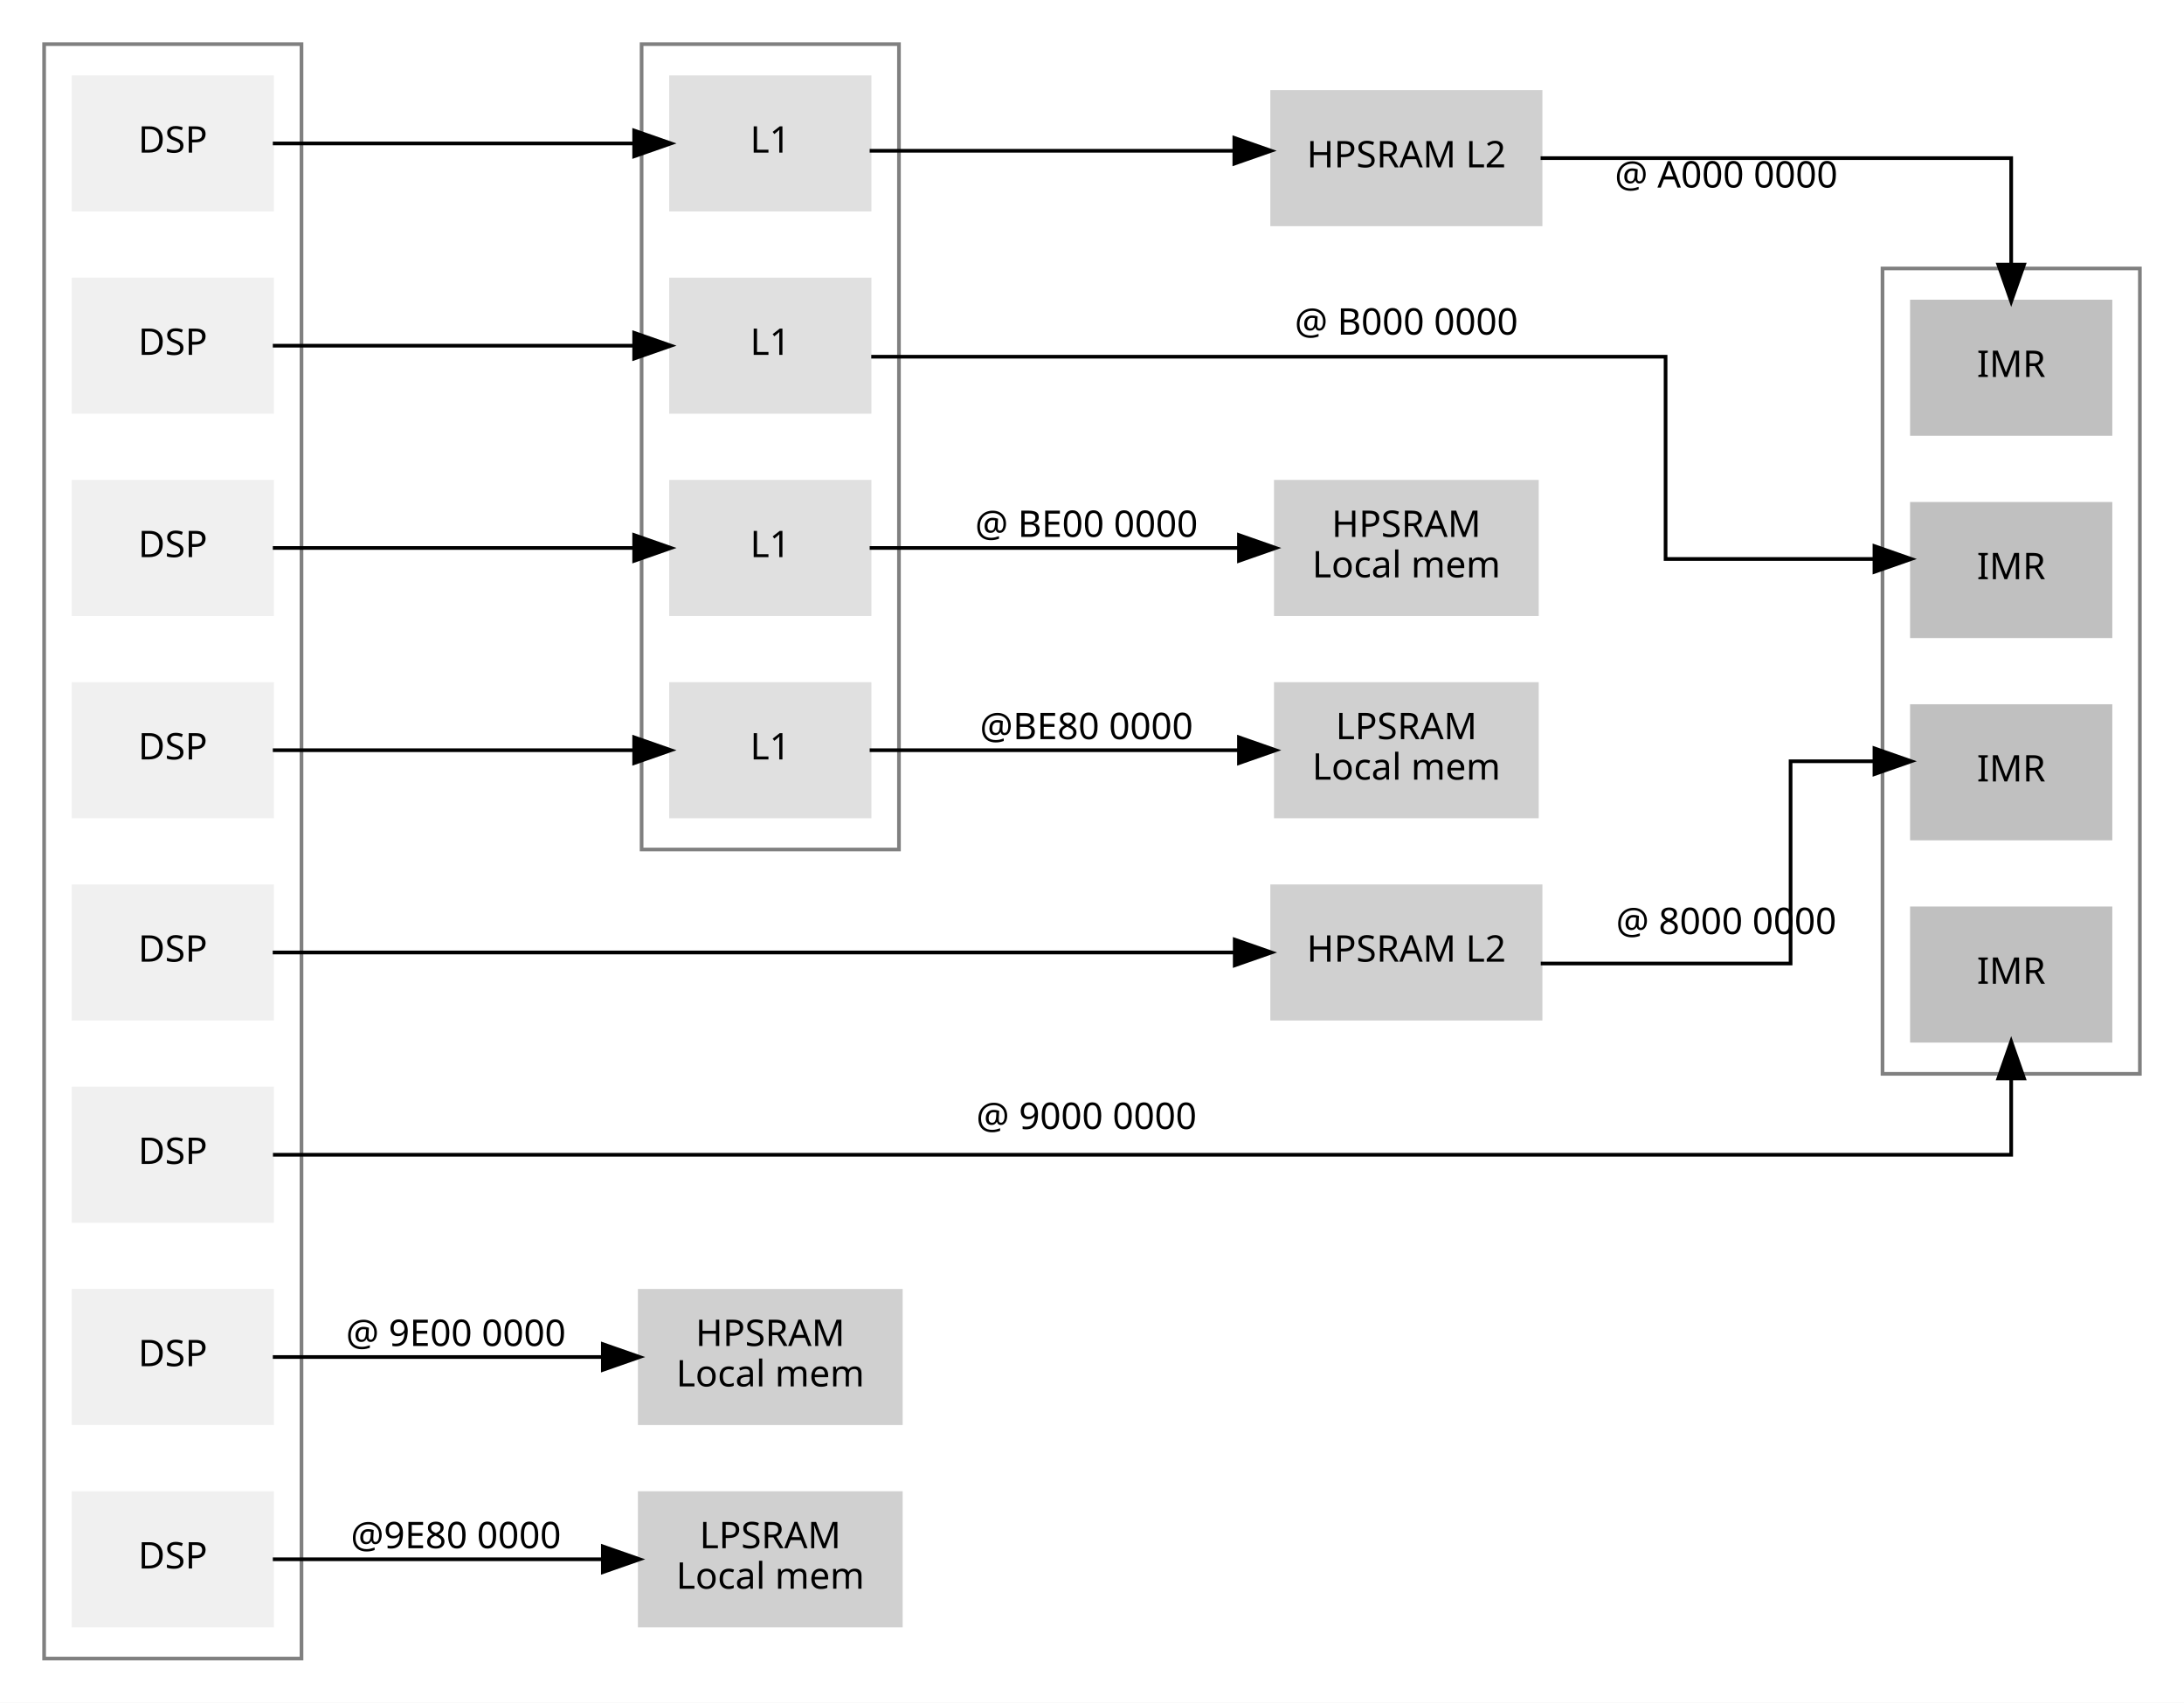
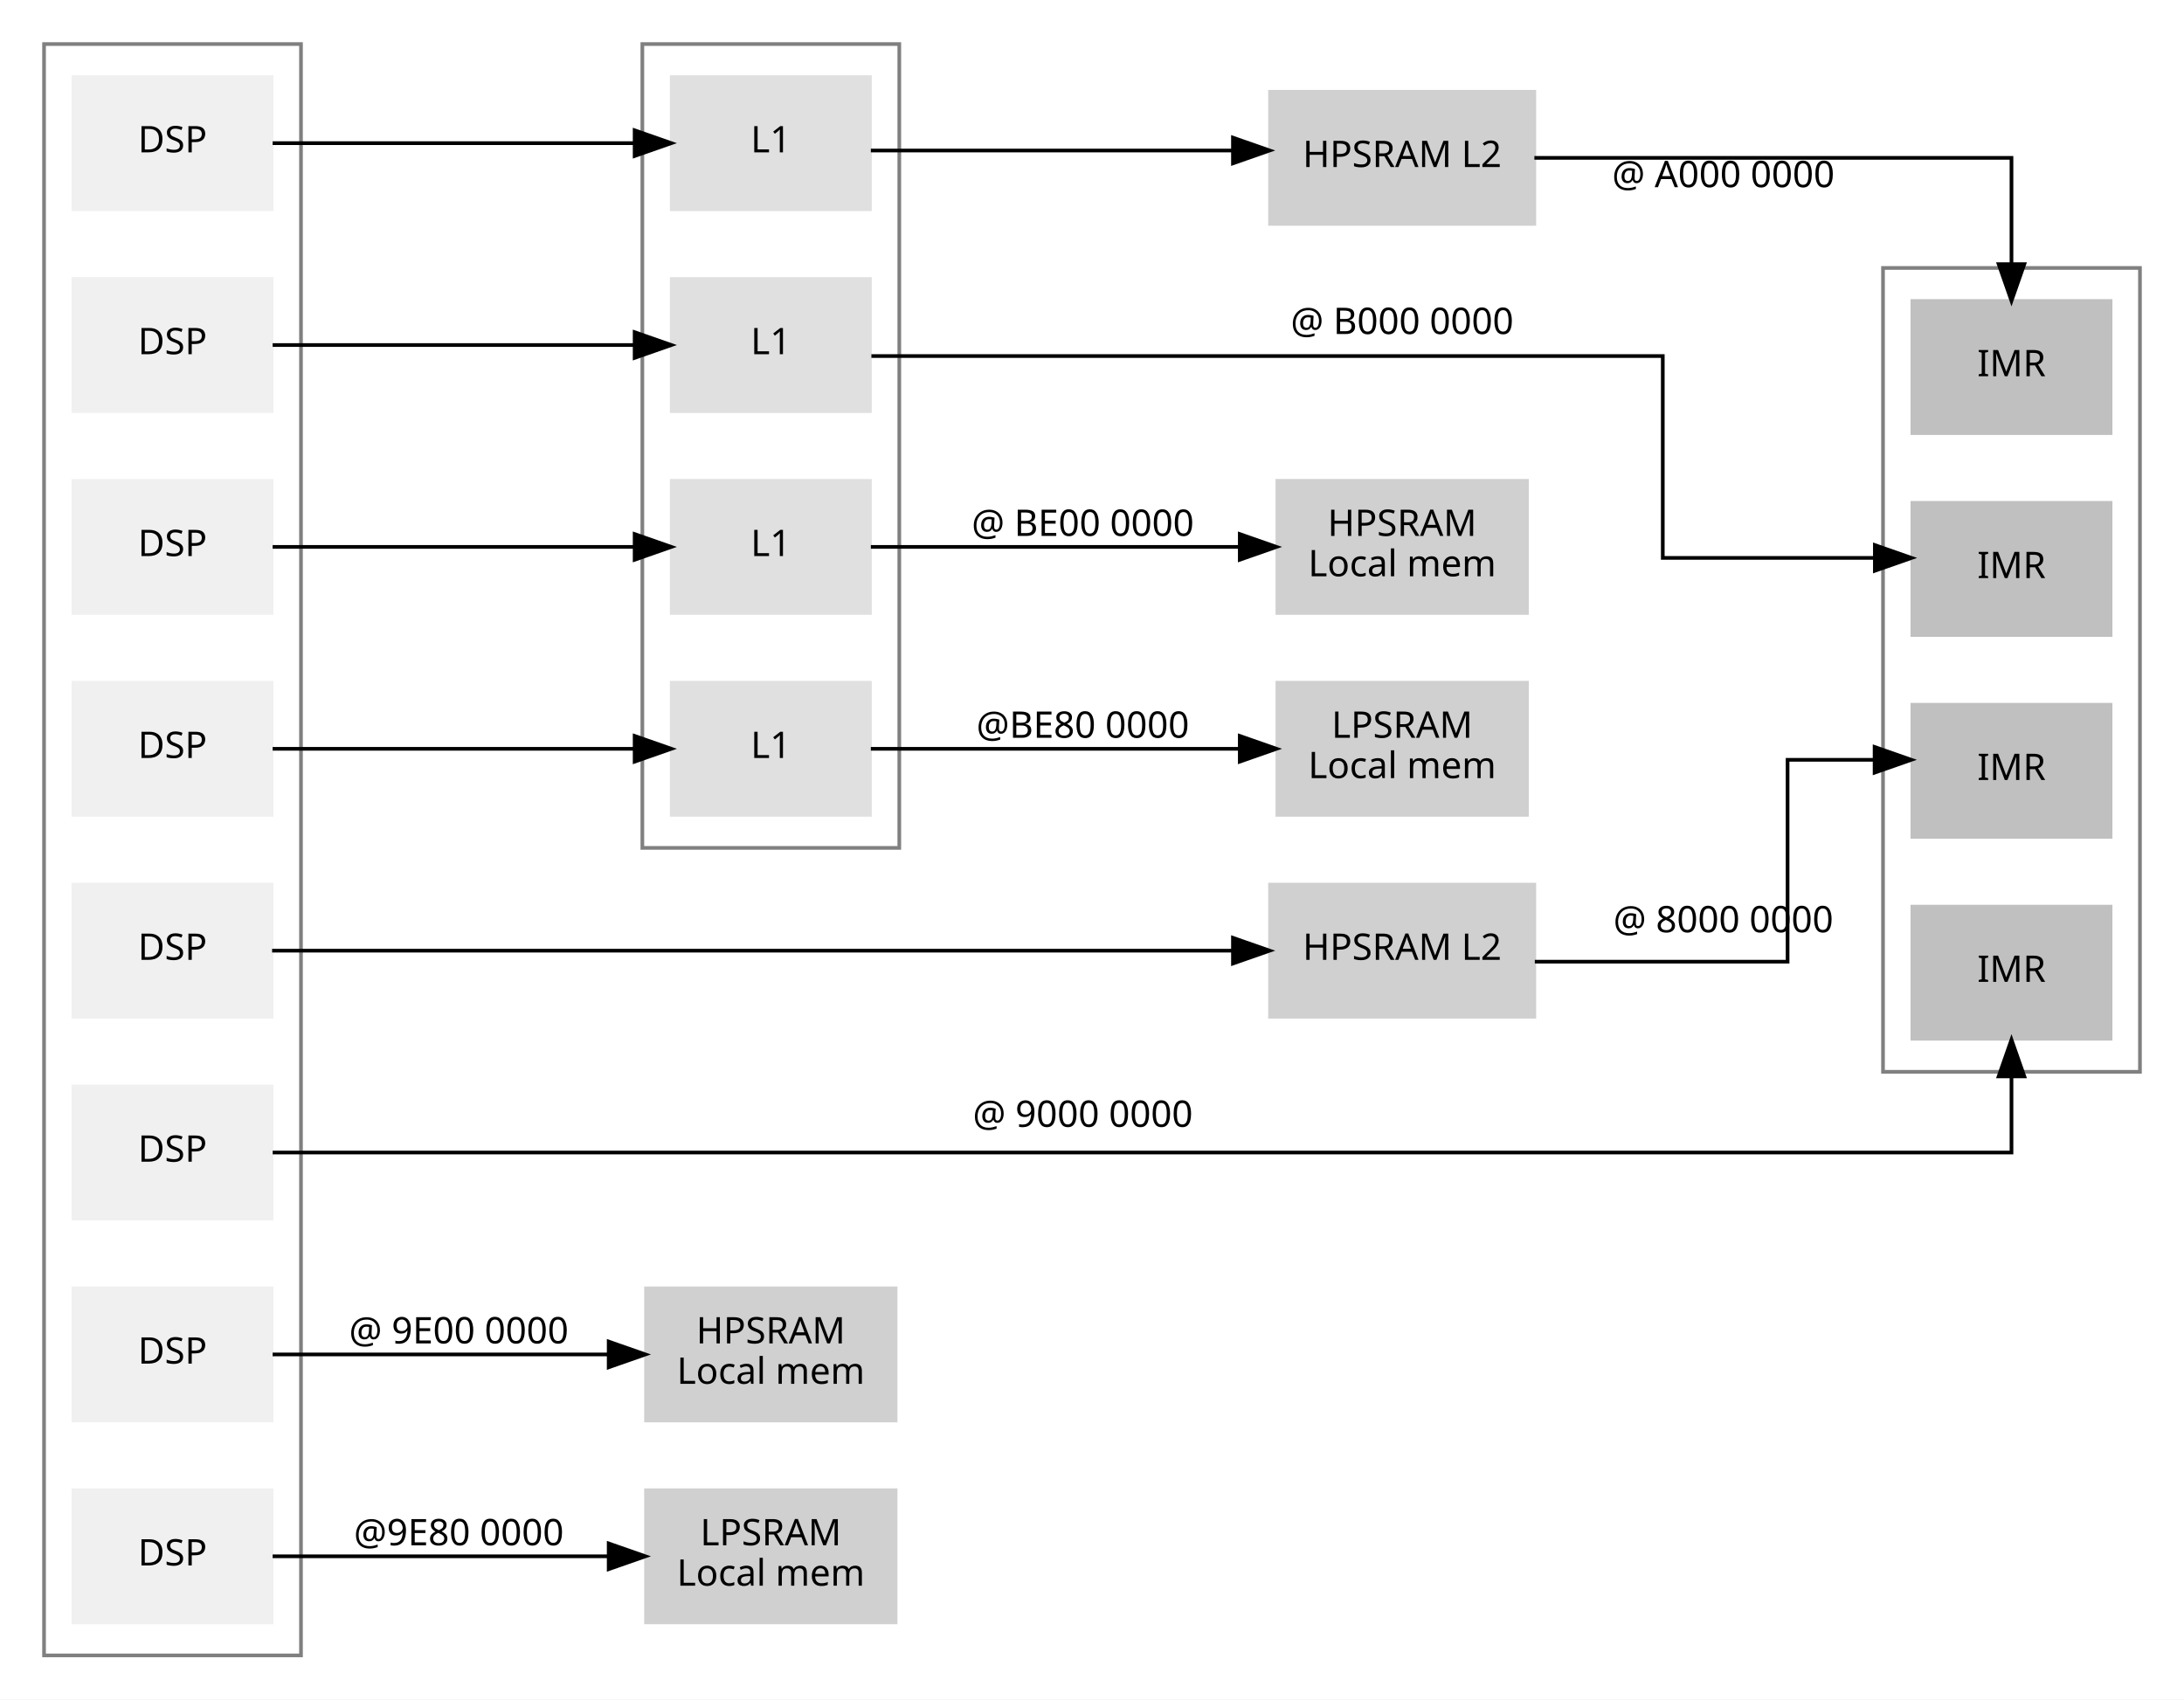
- <svg xmlns="http://www.w3.org/2000/svg" width="594pt" height="463pt" viewBox="0.00 0.00 594.00 463.00">
+ <svg xmlns="http://www.w3.org/2000/svg" width="595pt" height="463pt" viewBox="0.00 0.00 595.00 463.00">
  <g id="graph0" class="graph" transform="scale(1 1) rotate(0) translate(4 459)">
-     <polygon fill="white" stroke="transparent" points="-4,4 -4,-459 590,-459 590,4 -4,4" />
+     <polygon fill="white" stroke="transparent" points="-4,4 -4,-459 591,-459 591,4 -4,4" />
    <g id="clust1" class="cluster">
      <polygon fill="none" stroke="grey" points="8,-8 8,-447 78,-447 78,-8 8,-8" />
    </g>
+     <g id="clust3" class="cluster">
+       <polygon fill="none" stroke="grey" points="509,-167 509,-386 579,-386 579,-167 509,-167" />
+     </g>
    <g id="clust2" class="cluster">
-       <polygon fill="none" stroke="grey" points="170.5,-228 170.5,-447 240.5,-447 240.5,-228 170.5,-228" />
-     </g>
-     <g id="clust3" class="cluster">
-       <polygon fill="none" stroke="grey" points="508,-167 508,-386 578,-386 578,-167 508,-167" />
+       <polygon fill="none" stroke="grey" points="171,-228 171,-447 241,-447 241,-228 171,-228" />
    </g>
    <g id="node1" class="node">
      <polygon fill="#f0f0f0" stroke="#f0f0f0" points="16,-402 16,-438 70,-438 70,-402 16,-402" />
      <text text-anchor="middle" x="43" y="-417.5" font-family="verdana" font-size="10.00">DSP</text>
    </g>
    <g id="node9" class="node">
-       <polygon fill="#e0e0e0" stroke="#e0e0e0" points="178.5,-402 178.5,-438 232.5,-438 232.5,-402 178.5,-402" />
-       <text text-anchor="middle" x="205.5" y="-417.5" font-family="verdana" font-size="10.00">L1</text>
+       <polygon fill="#e0e0e0" stroke="#e0e0e0" points="179,-402 179,-438 233,-438 233,-402 179,-402" />
+       <text text-anchor="middle" x="206" y="-417.5" font-family="verdana" font-size="10.00">L1</text>
    </g>
    <g id="edge1" class="edge">
-       <path fill="none" stroke="black" d="M70.2,-420C70.2,-420 168.48,-420 168.48,-420" />
-       <polygon fill="black" stroke="black" points="168.48,-423.5 178.48,-420 168.48,-416.5 168.48,-423.5" />
+       <path fill="none" stroke="black" d="M70.28,-420C70.28,-420 168.9,-420 168.9,-420" />
+       <polygon fill="black" stroke="black" points="168.9,-423.5 178.9,-420 168.9,-416.5 168.9,-423.5" />
    </g>
    <g id="node2" class="node">
      <polygon fill="#f0f0f0" stroke="#f0f0f0" points="16,-347 16,-383 70,-383 70,-347 16,-347" />
      <text text-anchor="middle" x="43" y="-362.5" font-family="verdana" font-size="10.00">DSP</text>
    </g>
    <g id="node10" class="node">
-       <polygon fill="#e0e0e0" stroke="#e0e0e0" points="178.5,-347 178.5,-383 232.5,-383 232.5,-347 178.5,-347" />
-       <text text-anchor="middle" x="205.5" y="-362.5" font-family="verdana" font-size="10.00">L1</text>
+       <polygon fill="#e0e0e0" stroke="#e0e0e0" points="179,-347 179,-383 233,-383 233,-347 179,-347" />
+       <text text-anchor="middle" x="206" y="-362.5" font-family="verdana" font-size="10.00">L1</text>
    </g>
    <g id="edge4" class="edge">
-       <path fill="none" stroke="black" d="M70.2,-365C70.2,-365 168.48,-365 168.48,-365" />
-       <polygon fill="black" stroke="black" points="168.48,-368.5 178.48,-365 168.48,-361.5 168.48,-368.5" />
+       <path fill="none" stroke="black" d="M70.28,-365C70.28,-365 168.9,-365 168.9,-365" />
+       <polygon fill="black" stroke="black" points="168.9,-368.5 178.9,-365 168.9,-361.5 168.9,-368.5" />
    </g>
    <g id="node3" class="node">
      <polygon fill="#f0f0f0" stroke="#f0f0f0" points="16,-182 16,-218 70,-218 70,-182 16,-182" />
      <text text-anchor="middle" x="43" y="-197.5" font-family="verdana" font-size="10.00">DSP</text>
    </g>
    <g id="node14" class="node">
-       <polygon fill="#d0d0d0" stroke="#d0d0d0" points="342,-182 342,-218 415,-218 415,-182 342,-182" />
-       <text text-anchor="middle" x="378.5" y="-197.5" font-family="verdana" font-size="10.00">HPSRAM L2</text>
+       <polygon fill="#d0d0d0" stroke="#d0d0d0" points="342,-182 342,-218 414,-218 414,-182 342,-182" />
+       <text text-anchor="middle" x="378" y="-197.5" font-family="verdana" font-size="10.00">HPSRAM L2</text>
    </g>
    <g id="edge6" class="edge">
-       <path fill="none" stroke="black" d="M70.17,-200C70.17,-200 331.82,-200 331.82,-200" />
-       <polygon fill="black" stroke="black" points="331.82,-203.5 341.82,-200 331.82,-196.5 331.82,-203.5" />
+       <path fill="none" stroke="black" d="M70.13,-200C70.13,-200 331.9,-200 331.9,-200" />
+       <polygon fill="black" stroke="black" points="331.9,-203.5 341.9,-200 331.9,-196.5 331.9,-203.5" />
    </g>
    <g id="node4" class="node">
      <polygon fill="#f0f0f0" stroke="#f0f0f0" points="16,-127 16,-163 70,-163 70,-127 16,-127" />
      <text text-anchor="middle" x="43" y="-142.5" font-family="verdana" font-size="10.00">DSP</text>
    </g>
    <g id="node21" class="node">
-       <polygon fill="#c0c0c0" stroke="#c0c0c0" points="516,-176 516,-212 570,-212 570,-176 516,-176" />
-       <text text-anchor="middle" x="543" y="-191.5" font-family="verdana" font-size="10.00">IMR</text>
+       <polygon fill="#c0c0c0" stroke="#c0c0c0" points="517,-176 517,-212 571,-212 571,-176 517,-176" />
+       <text text-anchor="middle" x="544" y="-191.5" font-family="verdana" font-size="10.00">IMR</text>
    </g>
    <g id="edge8" class="edge">
-       <path fill="none" stroke="black" d="M70.24,-145C174.58,-145 543,-145 543,-145 543,-145 543,-165.75 543,-165.75" />
-       <polygon fill="black" stroke="black" points="539.5,-165.75 543,-175.75 546.5,-165.75 539.5,-165.75" />
-       <text text-anchor="middle" x="291.5" y="-152" font-family="verdana" font-size="10.00">@ 9000 0000</text>
+       <path fill="none" stroke="black" d="M70.29,-145C174.84,-145 544,-145 544,-145 544,-145 544,-165.75 544,-165.75" />
+       <polygon fill="black" stroke="black" points="540.5,-165.75 544,-175.75 547.5,-165.75 540.5,-165.75" />
+       <text text-anchor="middle" x="291" y="-152" font-family="verdana" font-size="10.00">@ 9000 0000</text>
    </g>
    <g id="node5" class="node">
      <polygon fill="#f0f0f0" stroke="#f0f0f0" points="16,-292 16,-328 70,-328 70,-292 16,-292" />
      <text text-anchor="middle" x="43" y="-307.5" font-family="verdana" font-size="10.00">DSP</text>
    </g>
    <g id="node11" class="node">
-       <polygon fill="#e0e0e0" stroke="#e0e0e0" points="178.5,-292 178.5,-328 232.5,-328 232.5,-292 178.5,-292" />
-       <text text-anchor="middle" x="205.5" y="-307.5" font-family="verdana" font-size="10.00">L1</text>
+       <polygon fill="#e0e0e0" stroke="#e0e0e0" points="179,-292 179,-328 233,-328 233,-292 179,-292" />
+       <text text-anchor="middle" x="206" y="-307.5" font-family="verdana" font-size="10.00">L1</text>
    </g>
    <g id="edge9" class="edge">
-       <path fill="none" stroke="black" d="M70.2,-310C70.2,-310 168.48,-310 168.48,-310" />
-       <polygon fill="black" stroke="black" points="168.48,-313.5 178.48,-310 168.48,-306.5 168.48,-313.5" />
+       <path fill="none" stroke="black" d="M70.28,-310C70.28,-310 168.9,-310 168.9,-310" />
+       <polygon fill="black" stroke="black" points="168.9,-313.5 178.9,-310 168.9,-306.5 168.9,-313.5" />
    </g>
    <g id="node6" class="node">
      <polygon fill="#f0f0f0" stroke="#f0f0f0" points="16,-72 16,-108 70,-108 70,-72 16,-72" />
      <text text-anchor="middle" x="43" y="-87.5" font-family="verdana" font-size="10.00">DSP</text>
    </g>
    <g id="node16" class="node">
-       <polygon fill="#d0d0d0" stroke="#d0d0d0" points="170,-72 170,-108 241,-108 241,-72 170,-72" />
-       <text text-anchor="middle" x="205.5" y="-93" font-family="verdana" font-size="10.00">HPSRAM</text>
-       <text text-anchor="middle" x="205.5" y="-82" font-family="verdana" font-size="10.00">Local mem</text>
+       <polygon fill="#d0d0d0" stroke="#d0d0d0" points="172,-72 172,-108 240,-108 240,-72 172,-72" />
+       <text text-anchor="middle" x="206" y="-93" font-family="verdana" font-size="10.00">HPSRAM</text>
+       <text text-anchor="middle" x="206" y="-82" font-family="verdana" font-size="10.00">Local mem</text>
    </g>
    <g id="edge11" class="edge">
-       <path fill="none" stroke="black" d="M70.2,-90C70.2,-90 159.96,-90 159.96,-90" />
-       <polygon fill="black" stroke="black" points="159.96,-93.5 169.96,-90 159.96,-86.5 159.96,-93.5" />
-       <text text-anchor="middle" x="120" y="-93" font-family="verdana" font-size="10.00">@ 9E00 0000</text>
+       <path fill="none" stroke="black" d="M70.28,-90C70.28,-90 161.83,-90 161.83,-90" />
+       <polygon fill="black" stroke="black" points="161.83,-93.5 171.83,-90 161.83,-86.5 161.83,-93.5" />
+       <text text-anchor="middle" x="121" y="-93" font-family="verdana" font-size="10.00">@ 9E00 0000</text>
    </g>
    <g id="node7" class="node">
      <polygon fill="#f0f0f0" stroke="#f0f0f0" points="16,-237 16,-273 70,-273 70,-237 16,-237" />
      <text text-anchor="middle" x="43" y="-252.5" font-family="verdana" font-size="10.00">DSP</text>
    </g>
    <g id="node12" class="node">
-       <polygon fill="#e0e0e0" stroke="#e0e0e0" points="178.5,-237 178.5,-273 232.5,-273 232.5,-237 178.5,-237" />
-       <text text-anchor="middle" x="205.5" y="-252.5" font-family="verdana" font-size="10.00">L1</text>
+       <polygon fill="#e0e0e0" stroke="#e0e0e0" points="179,-237 179,-273 233,-273 233,-237 179,-237" />
+       <text text-anchor="middle" x="206" y="-252.5" font-family="verdana" font-size="10.00">L1</text>
    </g>
    <g id="edge12" class="edge">
-       <path fill="none" stroke="black" d="M70.2,-255C70.2,-255 168.48,-255 168.48,-255" />
-       <polygon fill="black" stroke="black" points="168.48,-258.5 178.48,-255 168.48,-251.5 168.48,-258.5" />
+       <path fill="none" stroke="black" d="M70.28,-255C70.28,-255 168.9,-255 168.9,-255" />
+       <polygon fill="black" stroke="black" points="168.9,-258.5 178.9,-255 168.9,-251.5 168.9,-258.5" />
    </g>
    <g id="node8" class="node">
      <polygon fill="#f0f0f0" stroke="#f0f0f0" points="16,-17 16,-53 70,-53 70,-17 16,-17" />
      <text text-anchor="middle" x="43" y="-32.5" font-family="verdana" font-size="10.00">DSP</text>
    </g>
    <g id="node18" class="node">
-       <polygon fill="#d0d0d0" stroke="#d0d0d0" points="170,-17 170,-53 241,-53 241,-17 170,-17" />
-       <text text-anchor="middle" x="205.5" y="-38" font-family="verdana" font-size="10.00">LPSRAM</text>
-       <text text-anchor="middle" x="205.5" y="-27" font-family="verdana" font-size="10.00">Local mem</text>
+       <polygon fill="#d0d0d0" stroke="#d0d0d0" points="172,-17 172,-53 240,-53 240,-17 172,-17" />
+       <text text-anchor="middle" x="206" y="-38" font-family="verdana" font-size="10.00">LPSRAM</text>
+       <text text-anchor="middle" x="206" y="-27" font-family="verdana" font-size="10.00">Local mem</text>
    </g>
    <g id="edge14" class="edge">
-       <path fill="none" stroke="black" d="M70.2,-35C70.2,-35 159.96,-35 159.96,-35" />
-       <polygon fill="black" stroke="black" points="159.96,-38.5 169.96,-35 159.96,-31.5 159.96,-38.5" />
-       <text text-anchor="middle" x="120" y="-38" font-family="verdana" font-size="10.00">@9E80 0000</text>
+       <path fill="none" stroke="black" d="M70.28,-35C70.28,-35 161.83,-35 161.83,-35" />
+       <polygon fill="black" stroke="black" points="161.83,-38.5 171.83,-35 161.83,-31.5 161.83,-38.5" />
+       <text text-anchor="middle" x="121" y="-38" font-family="verdana" font-size="10.00">@9E80 0000</text>
    </g>
    <g id="node13" class="node">
-       <polygon fill="#d0d0d0" stroke="#d0d0d0" points="342,-398 342,-434 415,-434 415,-398 342,-398" />
-       <text text-anchor="middle" x="378.5" y="-413.5" font-family="verdana" font-size="10.00">HPSRAM L2</text>
+       <polygon fill="#d0d0d0" stroke="#d0d0d0" points="342,-398 342,-434 414,-434 414,-398 342,-398" />
+       <text text-anchor="middle" x="378" y="-413.5" font-family="verdana" font-size="10.00">HPSRAM L2</text>
    </g>
    <g id="edge2" class="edge">
-       <path fill="none" stroke="black" d="M232.53,-418C232.53,-418 331.71,-418 331.71,-418" />
-       <polygon fill="black" stroke="black" points="331.71,-421.5 341.71,-418 331.71,-414.5 331.71,-421.5" />
+       <path fill="none" stroke="black" d="M233.25,-418C233.25,-418 331.9,-418 331.9,-418" />
+       <polygon fill="black" stroke="black" points="331.9,-421.5 341.9,-418 331.9,-414.5 331.9,-421.5" />
    </g>
    <g id="node20" class="node">
-       <polygon fill="#c0c0c0" stroke="#c0c0c0" points="516,-286 516,-322 570,-322 570,-286 516,-286" />
-       <text text-anchor="middle" x="543" y="-301.5" font-family="verdana" font-size="10.00">IMR</text>
+       <polygon fill="#c0c0c0" stroke="#c0c0c0" points="517,-286 517,-322 571,-322 571,-286 517,-286" />
+       <text text-anchor="middle" x="544" y="-301.5" font-family="verdana" font-size="10.00">IMR</text>
    </g>
    <g id="edge5" class="edge">
-       <path fill="none" stroke="black" d="M232.96,-362C296.64,-362 449,-362 449,-362 449,-362 449,-307 449,-307 449,-307 505.81,-307 505.81,-307" />
-       <polygon fill="black" stroke="black" points="505.81,-310.5 515.81,-307 505.81,-303.5 505.81,-310.5" />
-       <text text-anchor="middle" x="378.5" y="-368" font-family="verdana" font-size="10.00">@ B000 0000</text>
+       <path fill="none" stroke="black" d="M233.4,-362C296.95,-362 449,-362 449,-362 449,-362 449,-307 449,-307 449,-307 506.78,-307 506.78,-307" />
+       <polygon fill="black" stroke="black" points="506.78,-310.5 516.78,-307 506.78,-303.5 506.78,-310.5" />
+       <text text-anchor="middle" x="378" y="-368" font-family="verdana" font-size="10.00">@ B000 0000</text>
    </g>
    <g id="node15" class="node">
-       <polygon fill="#d0d0d0" stroke="#d0d0d0" points="343,-292 343,-328 414,-328 414,-292 343,-292" />
-       <text text-anchor="middle" x="378.5" y="-313" font-family="verdana" font-size="10.00">HPSRAM</text>
-       <text text-anchor="middle" x="378.5" y="-302" font-family="verdana" font-size="10.00">Local mem</text>
+       <polygon fill="#d0d0d0" stroke="#d0d0d0" points="344,-292 344,-328 412,-328 412,-292 344,-292" />
+       <text text-anchor="middle" x="378" y="-313" font-family="verdana" font-size="10.00">HPSRAM</text>
+       <text text-anchor="middle" x="378" y="-302" font-family="verdana" font-size="10.00">Local mem</text>
    </g>
    <g id="edge10" class="edge">
-       <path fill="none" stroke="black" d="M232.53,-310C232.53,-310 332.97,-310 332.97,-310" />
-       <polygon fill="black" stroke="black" points="332.97,-313.5 342.97,-310 332.97,-306.5 332.97,-313.5" />
-       <text text-anchor="middle" x="291.5" y="-313" font-family="verdana" font-size="10.00">@ BE00 0000</text>
+       <path fill="none" stroke="black" d="M233.25,-310C233.25,-310 333.76,-310 333.76,-310" />
+       <polygon fill="black" stroke="black" points="333.76,-313.5 343.76,-310 333.76,-306.5 333.76,-313.5" />
+       <text text-anchor="middle" x="291" y="-313" font-family="verdana" font-size="10.00">@ BE00 0000</text>
    </g>
    <g id="node17" class="node">
-       <polygon fill="#d0d0d0" stroke="#d0d0d0" points="343,-237 343,-273 414,-273 414,-237 343,-237" />
-       <text text-anchor="middle" x="378.5" y="-258" font-family="verdana" font-size="10.00">LPSRAM</text>
-       <text text-anchor="middle" x="378.5" y="-247" font-family="verdana" font-size="10.00">Local mem</text>
+       <polygon fill="#d0d0d0" stroke="#d0d0d0" points="344,-237 344,-273 412,-273 412,-237 344,-237" />
+       <text text-anchor="middle" x="378" y="-258" font-family="verdana" font-size="10.00">LPSRAM</text>
+       <text text-anchor="middle" x="378" y="-247" font-family="verdana" font-size="10.00">Local mem</text>
    </g>
    <g id="edge13" class="edge">
-       <path fill="none" stroke="black" d="M232.53,-255C232.53,-255 332.97,-255 332.97,-255" />
-       <polygon fill="black" stroke="black" points="332.97,-258.5 342.97,-255 332.97,-251.5 332.97,-258.5" />
-       <text text-anchor="middle" x="291.5" y="-258" font-family="verdana" font-size="10.00">@BE80 0000</text>
+       <path fill="none" stroke="black" d="M233.25,-255C233.25,-255 333.76,-255 333.76,-255" />
+       <polygon fill="black" stroke="black" points="333.76,-258.5 343.76,-255 333.76,-251.5 333.76,-258.5" />
+       <text text-anchor="middle" x="291" y="-258" font-family="verdana" font-size="10.00">@BE80 0000</text>
    </g>
    <g id="node19" class="node">
-       <polygon fill="#c0c0c0" stroke="#c0c0c0" points="516,-341 516,-377 570,-377 570,-341 516,-341" />
-       <text text-anchor="middle" x="543" y="-356.5" font-family="verdana" font-size="10.00">IMR</text>
+       <polygon fill="#c0c0c0" stroke="#c0c0c0" points="517,-341 517,-377 571,-377 571,-341 517,-341" />
+       <text text-anchor="middle" x="544" y="-356.5" font-family="verdana" font-size="10.00">IMR</text>
    </g>
    <g id="edge3" class="edge">
-       <path fill="none" stroke="black" d="M415.01,-416C463.47,-416 543,-416 543,-416 543,-416 543,-387.04 543,-387.04" />
-       <polygon fill="black" stroke="black" points="546.5,-387.04 543,-377.04 539.5,-387.04 546.5,-387.04" />
+       <path fill="none" stroke="black" d="M414.02,-416C462.84,-416 544,-416 544,-416 544,-416 544,-387.04 544,-387.04" />
+       <polygon fill="black" stroke="black" points="547.5,-387.04 544,-377.04 540.5,-387.04 547.5,-387.04" />
      <text text-anchor="middle" x="465.5" y="-408" font-family="verdana" font-size="10.00">@ A000 0000</text>
    </g>
    <g id="node22" class="node">
-       <polygon fill="#c0c0c0" stroke="#c0c0c0" points="516,-231 516,-267 570,-267 570,-231 516,-231" />
-       <text text-anchor="middle" x="543" y="-246.5" font-family="verdana" font-size="10.00">IMR</text>
+       <polygon fill="#c0c0c0" stroke="#c0c0c0" points="517,-231 517,-267 571,-267 571,-231 517,-231" />
+       <text text-anchor="middle" x="544" y="-246.5" font-family="verdana" font-size="10.00">IMR</text>
    </g>
    <g id="edge7" class="edge">
-       <path fill="none" stroke="black" d="M415.05,-197C445.18,-197 483,-197 483,-197 483,-197 483,-252 483,-252 483,-252 505.81,-252 505.81,-252" />
-       <polygon fill="black" stroke="black" points="505.81,-255.5 515.81,-252 505.81,-248.5 505.81,-255.5" />
+       <path fill="none" stroke="black" d="M414.14,-197C444.51,-197 483,-197 483,-197 483,-197 483,-252 483,-252 483,-252 506.71,-252 506.71,-252" />
+       <polygon fill="black" stroke="black" points="506.71,-255.5 516.71,-252 506.71,-248.5 506.71,-255.5" />
      <text text-anchor="middle" x="465.5" y="-205" font-family="verdana" font-size="10.00">@ 8000 0000</text>
    </g>
  </g>
</svg>
